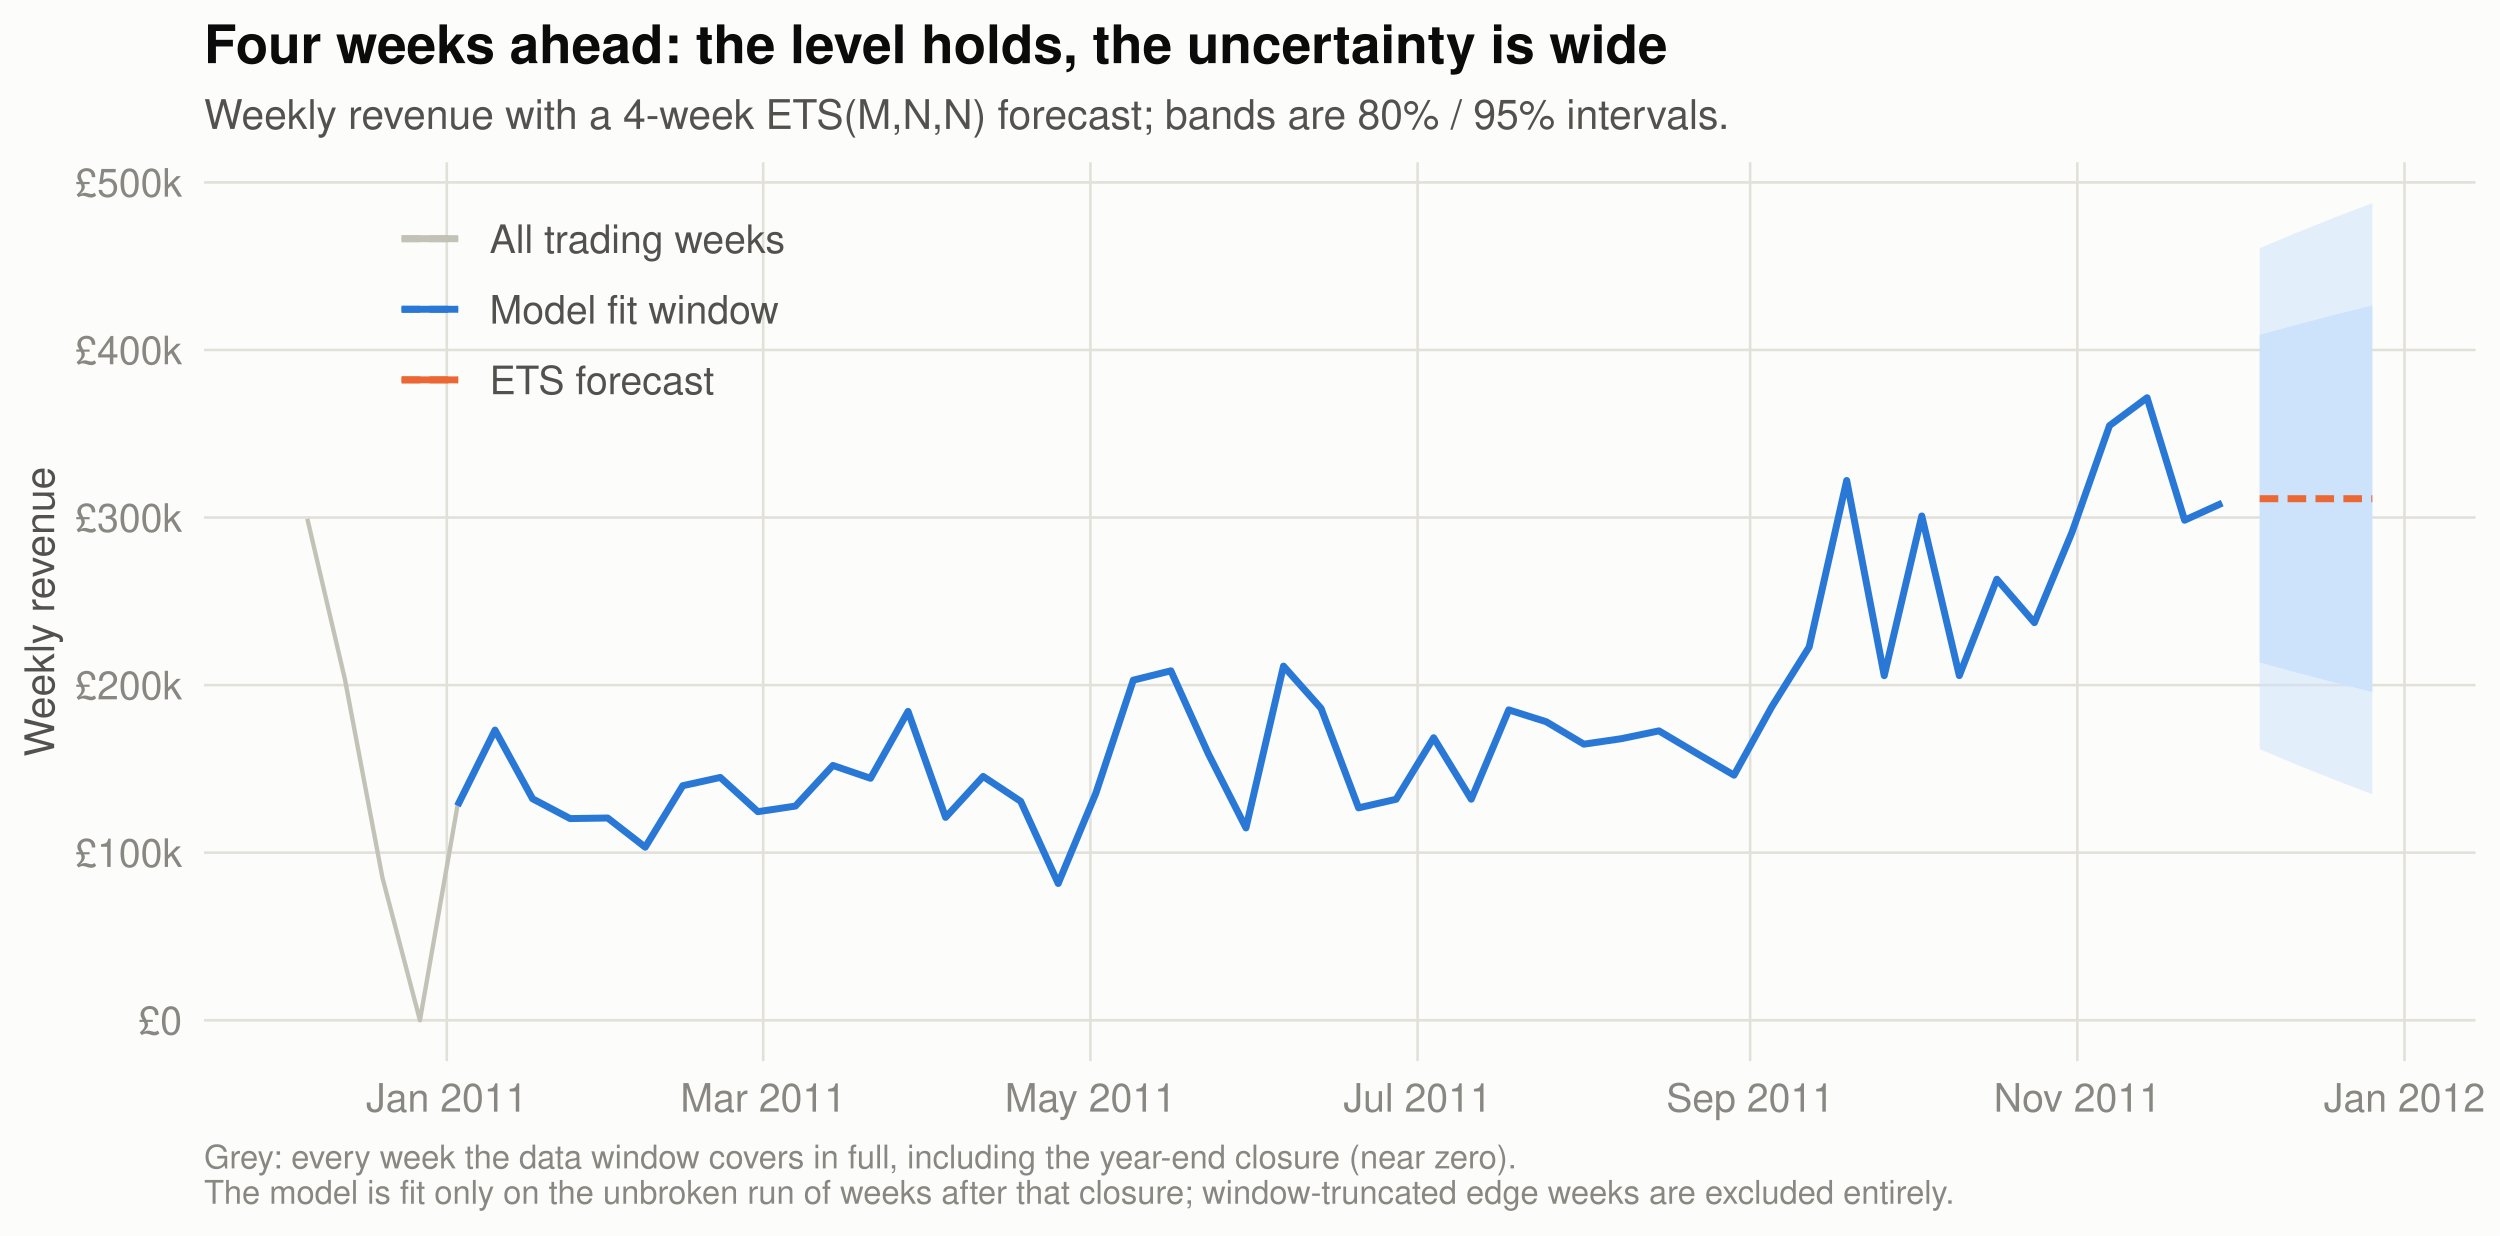
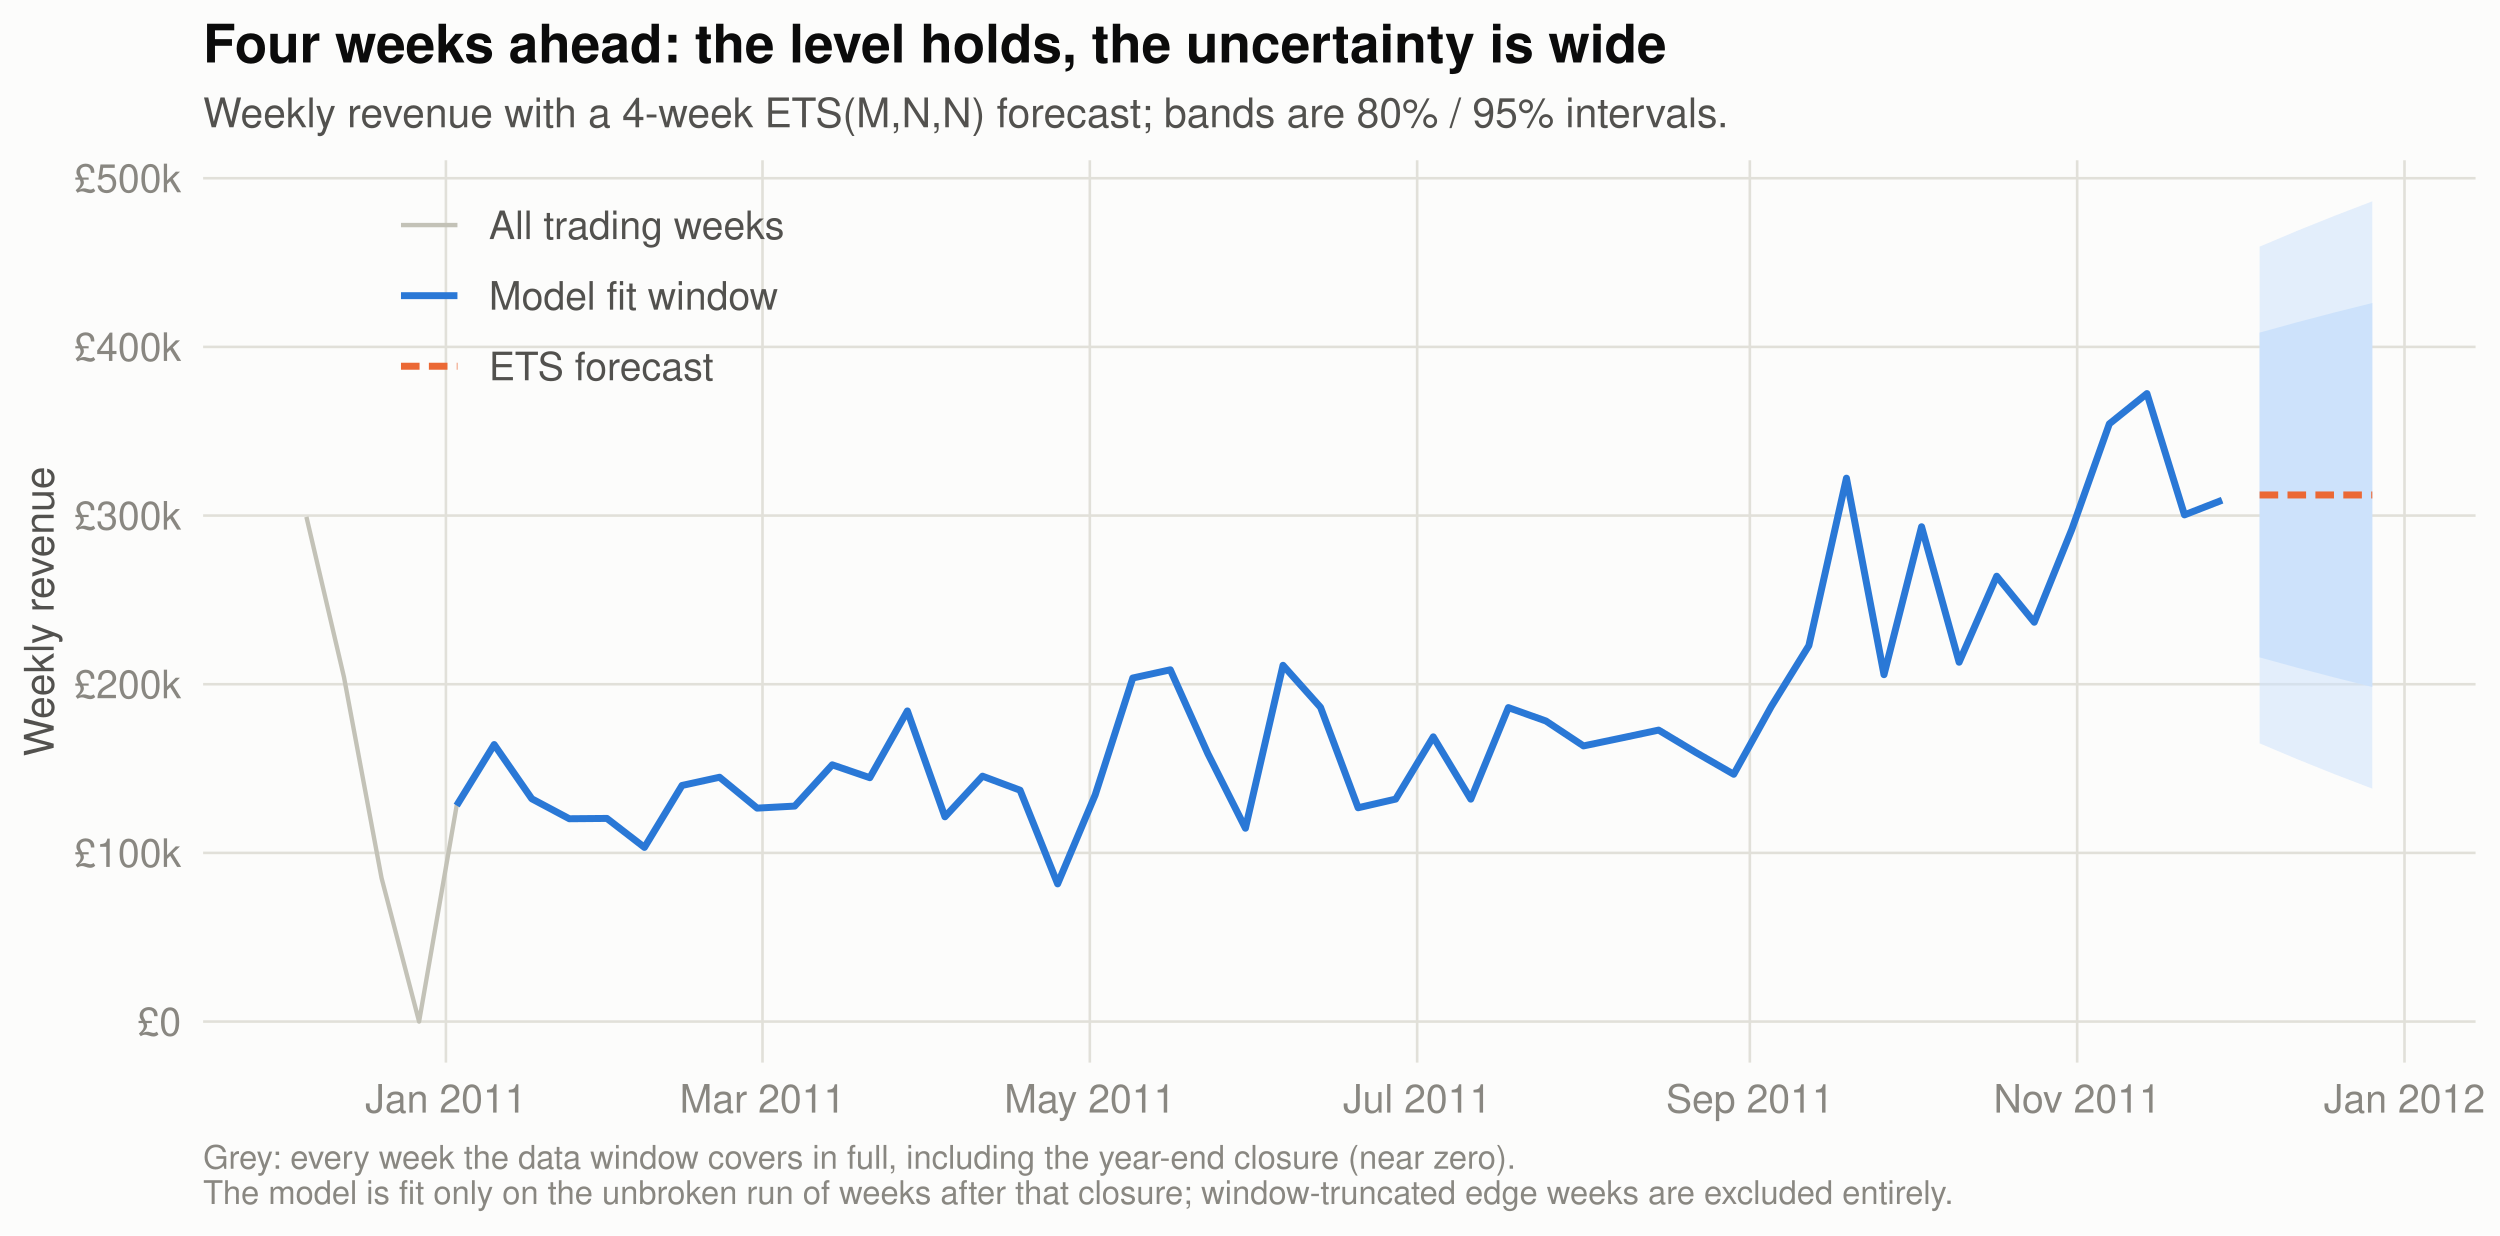
- <svg xmlns="http://www.w3.org/2000/svg" class="svglite" width="612.00pt" height="302.40pt" viewBox="0 0 612.00 302.40">
-   <defs>
-     <style type="text/css">
+ <svg xmlns="http://www.w3.org/2000/svg" width="612.00pt" height="302.40pt" viewBox="0 0 612.00 302.40">
+   <g class="svglite">
+     <defs>
+       <style type="text/css">
    .svglite line, .svglite polyline, .svglite polygon, .svglite path, .svglite rect, .svglite circle {
      fill: none;
      stroke: #000000;
      stroke-linecap: round;
      stroke-linejoin: round;
      stroke-miterlimit: 10.00;
    }
    .svglite text {
      white-space: pre;
    }
+     .svglite g.glyphgroup path {
+       fill: inherit;
+       stroke: none;
+     }
  </style>
-   </defs>
-   <rect width="100%" height="100%" style="stroke: none; fill: #FCFCFB;" />
-   <defs>
-     <clipPath id="cpMC4wMHw2MTIuMDB8MC4wMHwzMDIuNDA=">
-       <rect x="0.00" y="0.00" width="612.00" height="302.40" />
-     </clipPath>
-   </defs>
-   <g clip-path="url(#cpMC4wMHw2MTIuMDB8MC4wMHwzMDIuNDA=)">
-     <rect x="0.00" y="0.00" width="612.00" height="302.40" style="stroke-width: 1.16; stroke: none; fill: #FCFCFB;" />
-   </g>
-   <defs>
-     <clipPath id="cpNDkuOTV8NjA2LjAyfDM5LjcyfDI1OS43Ng==">
-       <rect x="49.95" y="39.72" width="556.07" height="220.04" />
-     </clipPath>
-   </defs>
-   <g clip-path="url(#cpNDkuOTV8NjA2LjAyfDM5LjcyfDI1OS43Ng==)">
-     <rect x="49.95" y="39.72" width="556.07" height="220.04" style="stroke-width: 1.16; stroke: none; fill: #FCFCFB;" />
-     <polyline points="49.95,249.76 606.02,249.76 " style="stroke-width: 0.64; stroke: #E1E0D9; stroke-linecap: butt;" />
-     <polyline points="49.95,208.73 606.02,208.73 " style="stroke-width: 0.64; stroke: #E1E0D9; stroke-linecap: butt;" />
-     <polyline points="49.95,167.71 606.02,167.71 " style="stroke-width: 0.64; stroke: #E1E0D9; stroke-linecap: butt;" />
-     <polyline points="49.95,126.69 606.02,126.69 " style="stroke-width: 0.64; stroke: #E1E0D9; stroke-linecap: butt;" />
-     <polyline points="49.95,85.67 606.02,85.67 " style="stroke-width: 0.64; stroke: #E1E0D9; stroke-linecap: butt;" />
-     <polyline points="49.95,44.65 606.02,44.65 " style="stroke-width: 0.64; stroke: #E1E0D9; stroke-linecap: butt;" />
-     <polyline points="109.37,259.76 109.37,39.72 " style="stroke-width: 0.64; stroke: #E1E0D9; stroke-linecap: butt;" />
-     <polyline points="186.83,259.76 186.83,39.72 " style="stroke-width: 0.64; stroke: #E1E0D9; stroke-linecap: butt;" />
-     <polyline points="266.93,259.76 266.93,39.72 " style="stroke-width: 0.64; stroke: #E1E0D9; stroke-linecap: butt;" />
-     <polyline points="347.03,259.76 347.03,39.72 " style="stroke-width: 0.64; stroke: #E1E0D9; stroke-linecap: butt;" />
-     <polyline points="428.43,259.76 428.43,39.72 " style="stroke-width: 0.64; stroke: #E1E0D9; stroke-linecap: butt;" />
-     <polyline points="508.53,259.76 508.53,39.72 " style="stroke-width: 0.64; stroke: #E1E0D9; stroke-linecap: butt;" />
-     <polyline points="588.62,259.76 588.62,39.72 " style="stroke-width: 0.64; stroke: #E1E0D9; stroke-linecap: butt;" />
-     <polygon points="553.17,60.76 562.36,56.90 571.56,53.23 580.75,49.72 580.75,194.43 571.56,190.92 562.36,187.25 553.17,183.39 " style="stroke-width: 0.00; stroke: none; stroke-linecap: butt; fill: #CDE2FB; fill-opacity: 0.55;" />
-     <polyline points="553.17,60.76 562.36,56.90 571.56,53.23 580.75,49.72 " style="stroke-width: 1.07; stroke: none; stroke-linecap: butt;" />
-     <polyline points="580.75,194.43 571.56,190.92 562.36,187.25 553.17,183.39 " style="stroke-width: 1.07; stroke: none; stroke-linecap: butt;" />
-     <polygon points="553.17,81.98 562.36,79.46 571.56,77.06 580.75,74.77 580.75,169.39 571.56,167.09 562.36,164.69 553.17,162.17 " style="stroke-width: 0.00; stroke: none; stroke-linecap: butt; fill: #CDE2FB;" />
-     <polyline points="553.17,81.98 562.36,79.46 571.56,77.06 580.75,74.77 " style="stroke-width: 1.07; stroke: none; stroke-linecap: butt;" />
-     <polyline points="580.75,169.39 571.56,167.09 562.36,164.69 553.17,162.17 " style="stroke-width: 1.07; stroke: none; stroke-linecap: butt;" />
-     <polyline points="75.23,126.98 84.42,166.22 93.61,214.81 102.80,249.76 111.99,197.25 121.18,178.73 130.37,195.54 139.57,200.39 148.76,200.25 157.95,207.39 167.14,192.34 176.33,190.32 185.52,198.70 194.71,197.33 203.90,187.38 213.10,190.52 222.29,174.16 231.48,200.09 240.67,190.07 249.86,196.16 259.05,216.27 268.24,194.25 277.43,166.50 286.63,164.22 295.82,184.56 305.01,202.67 314.20,163.07 323.39,173.40 332.58,197.76 341.77,195.66 350.96,180.60 360.16,195.64 369.35,173.78 378.54,176.69 387.73,182.17 396.92,180.83 406.11,178.92 415.30,184.38 424.49,189.76 433.69,173.09 442.88,158.39 452.07,117.63 461.26,165.40 470.45,126.32 479.64,165.38 488.83,141.80 498.02,152.42 507.22,130.32 516.41,104.19 525.60,97.37 534.79,127.35 543.98,123.16 " style="stroke-width: 1.07; stroke: #C3C2B7; stroke-linecap: butt;" />
-     <polyline points="111.99,197.25 121.18,178.73 130.37,195.54 139.57,200.39 148.76,200.25 157.95,207.39 167.14,192.34 176.33,190.32 185.52,198.70 194.71,197.33 203.90,187.38 213.10,190.52 222.29,174.16 231.48,200.09 240.67,190.07 249.86,196.16 259.05,216.27 268.24,194.25 277.43,166.50 286.63,164.22 295.82,184.56 305.01,202.67 314.20,163.07 323.39,173.40 332.58,197.76 341.77,195.66 350.96,180.60 360.16,195.64 369.35,173.78 378.54,176.69 387.73,182.17 396.92,180.83 406.11,178.92 415.30,184.38 424.49,189.76 433.69,173.09 442.88,158.39 452.07,117.63 461.26,165.40 470.45,126.32 479.64,165.38 488.83,141.80 498.02,152.42 507.22,130.32 516.41,104.19 525.60,97.37 534.79,127.35 543.98,123.16 " style="stroke-width: 1.71; stroke: #2A78D6; stroke-linecap: butt;" />
-     <polyline points="553.17,122.08 562.36,122.08 571.56,122.08 580.75,122.08 " style="stroke-width: 1.71; stroke: #EB6834; stroke-dasharray: 4.55,2.28; stroke-linecap: butt;" />
-   </g>
-   <g clip-path="url(#cpMC4wMHw2MTIuMDB8MC4wMHwzMDIuNDA=)">
-     <text x="44.57" y="253.25" text-anchor="end" style="font-size: 9.60px;fill: #898781; font-family: Helvetica, Arial, sans-serif;" textLength="10.67px" lengthAdjust="spacingAndGlyphs">£0</text>
-     <text x="44.57" y="212.23" text-anchor="end" style="font-size: 9.60px;fill: #898781; font-family: Helvetica, Arial, sans-serif;" textLength="26.14px" lengthAdjust="spacingAndGlyphs">£100k</text>
-     <text x="44.57" y="171.21" text-anchor="end" style="font-size: 9.60px;fill: #898781; font-family: Helvetica, Arial, sans-serif;" textLength="26.14px" lengthAdjust="spacingAndGlyphs">£200k</text>
-     <text x="44.57" y="130.19" text-anchor="end" style="font-size: 9.60px;fill: #898781; font-family: Helvetica, Arial, sans-serif;" textLength="26.14px" lengthAdjust="spacingAndGlyphs">£300k</text>
-     <text x="44.57" y="89.17" text-anchor="end" style="font-size: 9.60px;fill: #898781; font-family: Helvetica, Arial, sans-serif;" textLength="26.14px" lengthAdjust="spacingAndGlyphs">£400k</text>
-     <text x="44.57" y="48.15" text-anchor="end" style="font-size: 9.60px;fill: #898781; font-family: Helvetica, Arial, sans-serif;" textLength="26.14px" lengthAdjust="spacingAndGlyphs">£500k</text>
-     <text x="109.37" y="272.13" text-anchor="middle" style="font-size: 9.60px;fill: #898781; font-family: Helvetica, Arial, sans-serif;" textLength="39.47px" lengthAdjust="spacingAndGlyphs">Jan 2011</text>
-     <text x="186.83" y="272.13" text-anchor="middle" style="font-size: 9.60px;fill: #898781; font-family: Helvetica, Arial, sans-serif;" textLength="40.53px" lengthAdjust="spacingAndGlyphs">Mar 2011</text>
-     <text x="266.93" y="272.13" text-anchor="middle" style="font-size: 9.60px;fill: #898781; font-family: Helvetica, Arial, sans-serif;" textLength="42.13px" lengthAdjust="spacingAndGlyphs">May 2011</text>
-     <text x="347.03" y="272.13" text-anchor="middle" style="font-size: 9.60px;fill: #898781; font-family: Helvetica, Arial, sans-serif;" textLength="36.27px" lengthAdjust="spacingAndGlyphs">Jul 2011</text>
-     <text x="428.43" y="272.13" text-anchor="middle" style="font-size: 9.60px;fill: #898781; font-family: Helvetica, Arial, sans-serif;" textLength="41.08px" lengthAdjust="spacingAndGlyphs">Sep 2011</text>
-     <text x="508.53" y="272.13" text-anchor="middle" style="font-size: 9.60px;fill: #898781; font-family: Helvetica, Arial, sans-serif;" textLength="41.06px" lengthAdjust="spacingAndGlyphs">Nov 2011</text>
-     <text x="588.62" y="272.13" text-anchor="middle" style="font-size: 9.60px;fill: #898781; font-family: Helvetica, Arial, sans-serif;" textLength="39.47px" lengthAdjust="spacingAndGlyphs">Jan 2012</text>
-     <text transform="translate(13.26,149.74) rotate(-90)" text-anchor="middle" style="font-size: 10.00px;fill: #52514E; font-family: Helvetica, Arial, sans-serif;" textLength="71.67px" lengthAdjust="spacingAndGlyphs">Weekly revenue</text>
-     <line x1="98.33" y1="58.43" x2="112.15" y2="58.43" style="stroke-width: 1.07; stroke: #C3C2B7; stroke-linecap: butt;" />
-     <line x1="98.33" y1="58.43" x2="112.15" y2="58.43" style="stroke-width: 1.71; stroke: #C3C2B7; stroke-linecap: butt;" />
-     <line x1="98.33" y1="58.43" x2="112.15" y2="58.43" style="stroke-width: 1.71; stroke: #C3C2B7; stroke-dasharray: 4.55,2.28; stroke-linecap: butt;" />
-     <line x1="98.33" y1="75.71" x2="112.15" y2="75.71" style="stroke-width: 1.07; stroke: #2A78D6; stroke-linecap: butt;" />
-     <line x1="98.33" y1="75.71" x2="112.15" y2="75.71" style="stroke-width: 1.71; stroke: #2A78D6; stroke-linecap: butt;" />
-     <line x1="98.33" y1="75.71" x2="112.15" y2="75.71" style="stroke-width: 1.71; stroke: #2A78D6; stroke-dasharray: 4.55,2.28; stroke-linecap: butt;" />
-     <line x1="98.33" y1="92.99" x2="112.15" y2="92.99" style="stroke-width: 1.07; stroke: #EB6834; stroke-linecap: butt;" />
-     <line x1="98.33" y1="92.99" x2="112.15" y2="92.99" style="stroke-width: 1.71; stroke: #EB6834; stroke-linecap: butt;" />
-     <line x1="98.33" y1="92.99" x2="112.15" y2="92.99" style="stroke-width: 1.71; stroke: #EB6834; stroke-dasharray: 4.55,2.28; stroke-linecap: butt;" />
-     <text x="119.86" y="61.93" style="font-size: 9.60px;fill: #52514E; font-family: Helvetica, Arial, sans-serif;" textLength="72.51px" lengthAdjust="spacingAndGlyphs">All trading weeks</text>
-     <text x="119.86" y="79.21" style="font-size: 9.60px;fill: #52514E; font-family: Helvetica, Arial, sans-serif;" textLength="70.91px" lengthAdjust="spacingAndGlyphs">Model fit window</text>
-     <text x="119.86" y="96.49" style="font-size: 9.60px;fill: #52514E; font-family: Helvetica, Arial, sans-serif;" textLength="55.45px" lengthAdjust="spacingAndGlyphs">ETS forecast</text>
-     <text x="49.95" y="31.56" style="font-size: 10.00px;fill: #52514E; font-family: Helvetica, Arial, sans-serif;" textLength="375.06px" lengthAdjust="spacingAndGlyphs">Weekly revenue with a 4-week ETS(M,N,N) forecast; bands are 80% / 95% intervals.</text>
-     <text x="49.95" y="15.45" style="font-size: 13.00px; font-weight: bold;fill: #0B0B0B; font-family: Helvetica, Arial, sans-serif;" textLength="358.34px" lengthAdjust="spacingAndGlyphs">Four weeks ahead: the level holds, the uncertainty is wide</text>
-     <text x="49.95" y="286.03" style="font-size: 8.00px;fill: #898781; font-family: Helvetica, Arial, sans-serif;" textLength="323.81px" lengthAdjust="spacingAndGlyphs">Grey: every week the data window covers in full, including the year-end closure (near zero).</text>
-     <text x="49.95" y="294.67" style="font-size: 8.00px;fill: #898781; font-family: Helvetica, Arial, sans-serif;" textLength="431.04px" lengthAdjust="spacingAndGlyphs">The model is fit only on the unbroken run of weeks after that closure; window-truncated edge weeks are excluded entirely.</text>
+     </defs>
+     <rect width="100%" height="100%" style="stroke: none; fill: #FCFCFB;" />
+     <defs>
+       <clipPath id="cpMC4wMHw2MTIuMDB8MC4wMHwzMDIuNDA=">
+         <rect x="0.00" y="0.00" width="612.00" height="302.40" />
+       </clipPath>
+     </defs>
+     <g clip-path="url(#cpMC4wMHw2MTIuMDB8MC4wMHwzMDIuNDA=)">
+       <rect x="0.00" y="0" width="612.00" height="302.40" style="stroke-width: 1.16; stroke: none; fill: #FCFCFB;" />
+     </g>
+     <defs>
+       <clipPath id="cpNDkuNzJ8NjA2LjAyfDM5LjI0fDI2MC4xMg==">
+         <rect x="49.72" y="39.24" width="556.30" height="220.88" />
+       </clipPath>
+     </defs>
+     <g clip-path="url(#cpNDkuNzJ8NjA2LjAyfDM5LjI0fDI2MC4xMg==)">
+       <rect x="49.72" y="39.24" width="556.30" height="220.88" style="stroke-width: 1.16; stroke: none; fill: #FCFCFB;" />
+       <polyline points="49.72,250.08 606.02,250.08 " style="stroke-width: 0.64; stroke: #E1E0D9; stroke-linecap: butt;" />
+       <polyline points="49.72,208.79 606.02,208.79 " style="stroke-width: 0.64; stroke: #E1E0D9; stroke-linecap: butt;" />
+       <polyline points="49.72,167.50 606.02,167.50 " style="stroke-width: 0.64; stroke: #E1E0D9; stroke-linecap: butt;" />
+       <polyline points="49.72,126.21 606.02,126.21 " style="stroke-width: 0.64; stroke: #E1E0D9; stroke-linecap: butt;" />
+       <polyline points="49.72,84.92 606.02,84.92 " style="stroke-width: 0.64; stroke: #E1E0D9; stroke-linecap: butt;" />
+       <polyline points="49.72,43.63 606.02,43.63 " style="stroke-width: 0.64; stroke: #E1E0D9; stroke-linecap: butt;" />
+       <polyline points="109.16,260.12 109.16,39.24 " style="stroke-width: 0.64; stroke: #E1E0D9; stroke-linecap: butt;" />
+       <polyline points="186.66,260.12 186.66,39.24 " style="stroke-width: 0.64; stroke: #E1E0D9; stroke-linecap: butt;" />
+       <polyline points="266.79,260.12 266.79,39.24 " style="stroke-width: 0.64; stroke: #E1E0D9; stroke-linecap: butt;" />
+       <polyline points="346.92,260.12 346.92,39.24 " style="stroke-width: 0.64; stroke: #E1E0D9; stroke-linecap: butt;" />
+       <polyline points="428.36,260.12 428.36,39.24 " style="stroke-width: 0.64; stroke: #E1E0D9; stroke-linecap: butt;" />
+       <polyline points="508.49,260.12 508.49,39.24 " style="stroke-width: 0.64; stroke: #E1E0D9; stroke-linecap: butt;" />
+       <polyline points="588.62,260.12 588.62,39.24 " style="stroke-width: 0.64; stroke: #E1E0D9; stroke-linecap: butt;" />
+       <polygon points="553.15,60.38 562.35,56.50 571.54,52.81 580.74,49.28 580.74,193.06 571.54,189.54 562.35,185.85 553.15,181.97 " style="stroke-width: 0.00; stroke: none; stroke-linecap: butt; fill: #CDE2FB; fill-opacity: 0.55;" />
+       <polyline points="553.15,60.38 562.35,56.50 571.54,52.81 580.74,49.28 " style="stroke-width: 1.16; stroke: none; stroke-linecap: butt;" />
+       <polyline points="580.74,193.06 571.54,189.54 562.35,185.85 553.15,181.97 " style="stroke-width: 1.16; stroke: none; stroke-linecap: butt;" />
+       <polygon points="553.15,81.42 562.35,78.88 571.54,76.47 580.74,74.17 580.74,168.18 571.54,165.87 562.35,163.46 553.15,160.93 " style="stroke-width: 0.00; stroke: none; stroke-linecap: butt; fill: #CDE2FB;" />
+       <polyline points="553.15,81.42 562.35,78.88 571.54,76.47 580.74,74.17 " style="stroke-width: 1.16; stroke: none; stroke-linecap: butt;" />
+       <polyline points="580.74,168.18 571.54,165.87 562.35,163.46 553.15,160.93 " style="stroke-width: 1.16; stroke: none; stroke-linecap: butt;" />
+       <polyline points="75.01,126.53 84.20,165.73 93.40,214.92 102.59,250.08 111.79,197.20 120.98,182.27 130.18,195.54 139.37,200.43 148.57,200.35 157.76,207.44 166.96,192.28 176.15,190.27 185.35,197.83 194.54,197.33 203.74,187.23 212.93,190.38 222.13,174.04 231.32,199.95 240.52,190.01 249.71,193.44 258.91,216.37 268.10,194.60 277.30,165.98 286.49,163.97 295.69,184.50 304.88,202.75 314.08,162.87 323.27,173.16 332.47,197.74 341.66,195.62 350.86,180.38 360.05,195.63 369.25,173.22 378.44,176.50 387.64,182.60 396.84,180.68 406.03,178.73 415.23,184.25 424.42,189.54 433.62,172.93 442.81,158.04 452.01,117.06 461.20,165.16 470.40,128.95 479.59,162.11 488.79,141.06 497.98,152.32 507.18,129.60 516.37,103.75 525.57,96.35 534.76,126.04 543.96,122.45 " style="stroke-width: 1.07; stroke: #C3C2B7; stroke-linecap: butt;" />
+       <polyline points="111.79,197.20 120.98,182.27 130.18,195.54 139.37,200.43 148.57,200.35 157.76,207.44 166.96,192.28 176.15,190.27 185.35,197.83 194.54,197.33 203.74,187.23 212.93,190.38 222.13,174.04 231.32,199.95 240.52,190.01 249.71,193.44 258.91,216.37 268.10,194.60 277.30,165.98 286.49,163.97 295.69,184.50 304.88,202.75 314.08,162.87 323.27,173.16 332.47,197.74 341.66,195.62 350.86,180.38 360.05,195.63 369.25,173.22 378.44,176.50 387.64,182.60 396.84,180.68 406.03,178.73 415.23,184.25 424.42,189.54 433.62,172.93 442.81,158.04 452.01,117.06 461.20,165.16 470.40,128.95 479.59,162.11 488.79,141.06 497.98,152.32 507.18,129.60 516.37,103.75 525.57,96.35 534.76,126.04 543.96,122.45 " style="stroke-width: 1.71; stroke: #2A78D6; stroke-linecap: butt;" />
+       <polyline points="553.15,121.17 562.35,121.17 571.54,121.17 580.74,121.17 " style="stroke-width: 1.71; stroke: #EB6834; stroke-dasharray: 4.55,2.28; stroke-linecap: butt;" />
+     </g>
+     <g clip-path="url(#cpMC4wMHw2MTIuMDB8MC4wMHwzMDIuNDA=)">
+       <text x="44.34" y="253.52" text-anchor="end" style="font-size: 9.60px;fill: #898781; font-family: Helvetica, Arial, sans-serif;" textLength="10.66px" lengthAdjust="spacingAndGlyphs">£0</text>
+       <text x="44.34" y="212.23" text-anchor="end" style="font-size: 9.60px;fill: #898781; font-family: Helvetica, Arial, sans-serif;" textLength="26.11px" lengthAdjust="spacingAndGlyphs">£100k</text>
+       <text x="44.34" y="170.94" text-anchor="end" style="font-size: 9.60px;fill: #898781; font-family: Helvetica, Arial, sans-serif;" textLength="26.11px" lengthAdjust="spacingAndGlyphs">£200k</text>
+       <text x="44.34" y="129.65" text-anchor="end" style="font-size: 9.60px;fill: #898781; font-family: Helvetica, Arial, sans-serif;" textLength="26.11px" lengthAdjust="spacingAndGlyphs">£300k</text>
+       <text x="44.34" y="88.35" text-anchor="end" style="font-size: 9.60px;fill: #898781; font-family: Helvetica, Arial, sans-serif;" textLength="26.11px" lengthAdjust="spacingAndGlyphs">£400k</text>
+       <text x="44.34" y="47.06" text-anchor="end" style="font-size: 9.60px;fill: #898781; font-family: Helvetica, Arial, sans-serif;" textLength="26.11px" lengthAdjust="spacingAndGlyphs">£500k</text>
+       <text x="109.16" y="272.37" text-anchor="middle" style="font-size: 9.60px;fill: #898781; font-family: Helvetica, Arial, sans-serif;" textLength="38.72px" lengthAdjust="spacingAndGlyphs">Jan 2011</text>
+       <text x="186.66" y="272.37" text-anchor="middle" style="font-size: 9.60px;fill: #898781; font-family: Helvetica, Arial, sans-serif;" textLength="39.77px" lengthAdjust="spacingAndGlyphs">Mar 2011</text>
+       <text x="266.79" y="272.37" text-anchor="middle" style="font-size: 9.60px;fill: #898781; font-family: Helvetica, Arial, sans-serif;" textLength="41.38px" lengthAdjust="spacingAndGlyphs">May 2011</text>
+       <text x="346.92" y="272.37" text-anchor="middle" style="font-size: 9.60px;fill: #898781; font-family: Helvetica, Arial, sans-serif;" textLength="35.52px" lengthAdjust="spacingAndGlyphs">Jul 2011</text>
+       <text x="428.36" y="272.37" text-anchor="middle" style="font-size: 9.60px;fill: #898781; font-family: Helvetica, Arial, sans-serif;" textLength="40.33px" lengthAdjust="spacingAndGlyphs">Sep 2011</text>
+       <text x="508.49" y="272.37" text-anchor="middle" style="font-size: 9.60px;fill: #898781; font-family: Helvetica, Arial, sans-serif;" textLength="40.31px" lengthAdjust="spacingAndGlyphs">Nov 2011</text>
+       <text x="588.62" y="272.37" text-anchor="middle" style="font-size: 9.60px;fill: #898781; font-family: Helvetica, Arial, sans-serif;" textLength="39.44px" lengthAdjust="spacingAndGlyphs">Jan 2012</text>
+       <text transform="translate(13.14,149.68) rotate(-90)" text-anchor="middle" style="font-size: 10.00px;fill: #52514E; font-family: Helvetica, Arial, sans-serif;" textLength="71.52px" lengthAdjust="spacingAndGlyphs">Weekly revenue</text>
+       <line x1="98.16" y1="55.10" x2="111.98" y2="55.10" style="stroke-width: 1.07; stroke: #C3C2B7; stroke-linecap: butt;" />
+       <line x1="98.16" y1="72.38" x2="111.98" y2="72.38" style="stroke-width: 1.71; stroke: #2A78D6; stroke-linecap: butt;" />
+       <line x1="98.16" y1="89.66" x2="111.98" y2="89.66" style="stroke-width: 1.71; stroke: #EB6834; stroke-dasharray: 4.55,2.28; stroke-linecap: butt;" />
+       <text x="119.69" y="58.53" style="font-size: 9.60px;fill: #52514E; font-family: Helvetica, Arial, sans-serif;" textLength="72.47px" lengthAdjust="spacingAndGlyphs">All trading weeks</text>
+       <text x="119.69" y="75.81" style="font-size: 9.60px;fill: #52514E; font-family: Helvetica, Arial, sans-serif;" textLength="70.86px" lengthAdjust="spacingAndGlyphs">Model fit window</text>
+       <text x="119.69" y="93.09" style="font-size: 9.60px;fill: #52514E; font-family: Helvetica, Arial, sans-serif;" textLength="55.45px" lengthAdjust="spacingAndGlyphs">ETS forecast</text>
+       <text x="49.72" y="31.16" style="font-size: 10.00px;fill: #52514E; font-family: Helvetica, Arial, sans-serif;" textLength="375.02px" lengthAdjust="spacingAndGlyphs">Weekly revenue with a 4-week ETS(M,N,N) forecast; bands are 80% / 95% intervals.</text>
+       <text x="49.72" y="15.29" style="font-size: 13.00px; font-weight: bold;fill: #0B0B0B; font-family: Helvetica, Arial, sans-serif;" textLength="358.31px" lengthAdjust="spacingAndGlyphs">Four weeks ahead: the level holds, the uncertainty is wide</text>
+       <text x="49.72" y="286.10" style="font-size: 8.00px;fill: #898781; font-family: Helvetica, Arial, sans-serif;" textLength="323.89px" lengthAdjust="spacingAndGlyphs">Grey: every week the data window covers in full, including the year-end closure (near zero).</text>
+       <text x="49.72" y="294.74" style="font-size: 8.00px;fill: #898781; font-family: Helvetica, Arial, sans-serif;" textLength="430.52px" lengthAdjust="spacingAndGlyphs">The model is fit only on the unbroken run of weeks after that closure; window-truncated edge weeks are excluded entirely.</text>
+     </g>
  </g>
</svg>
